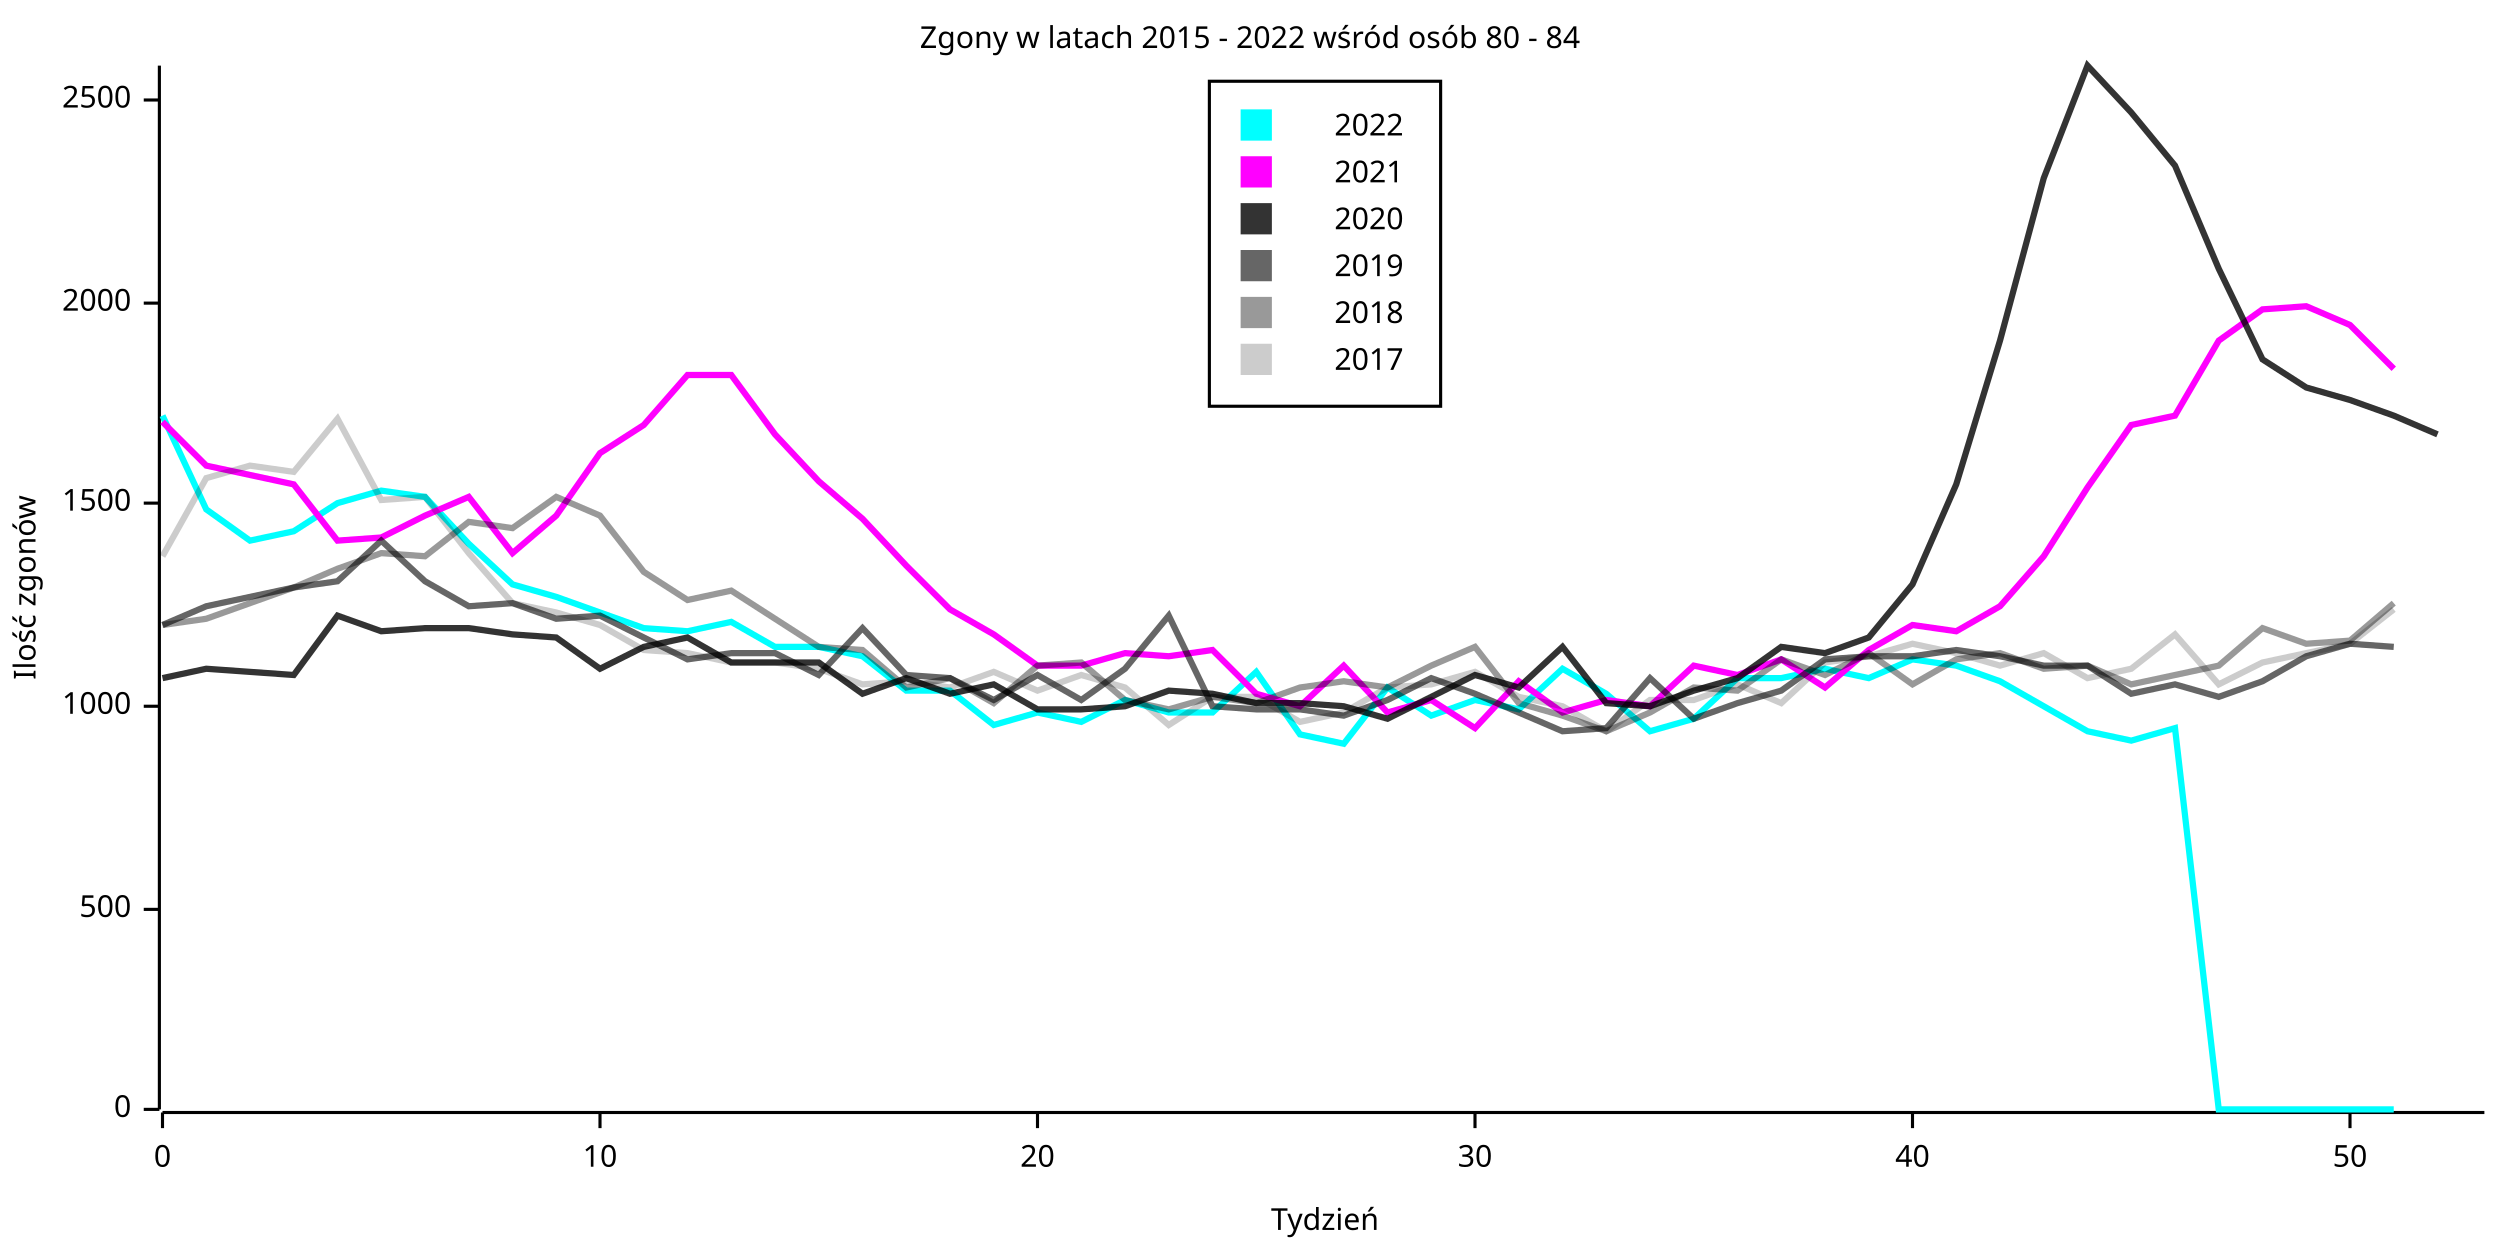
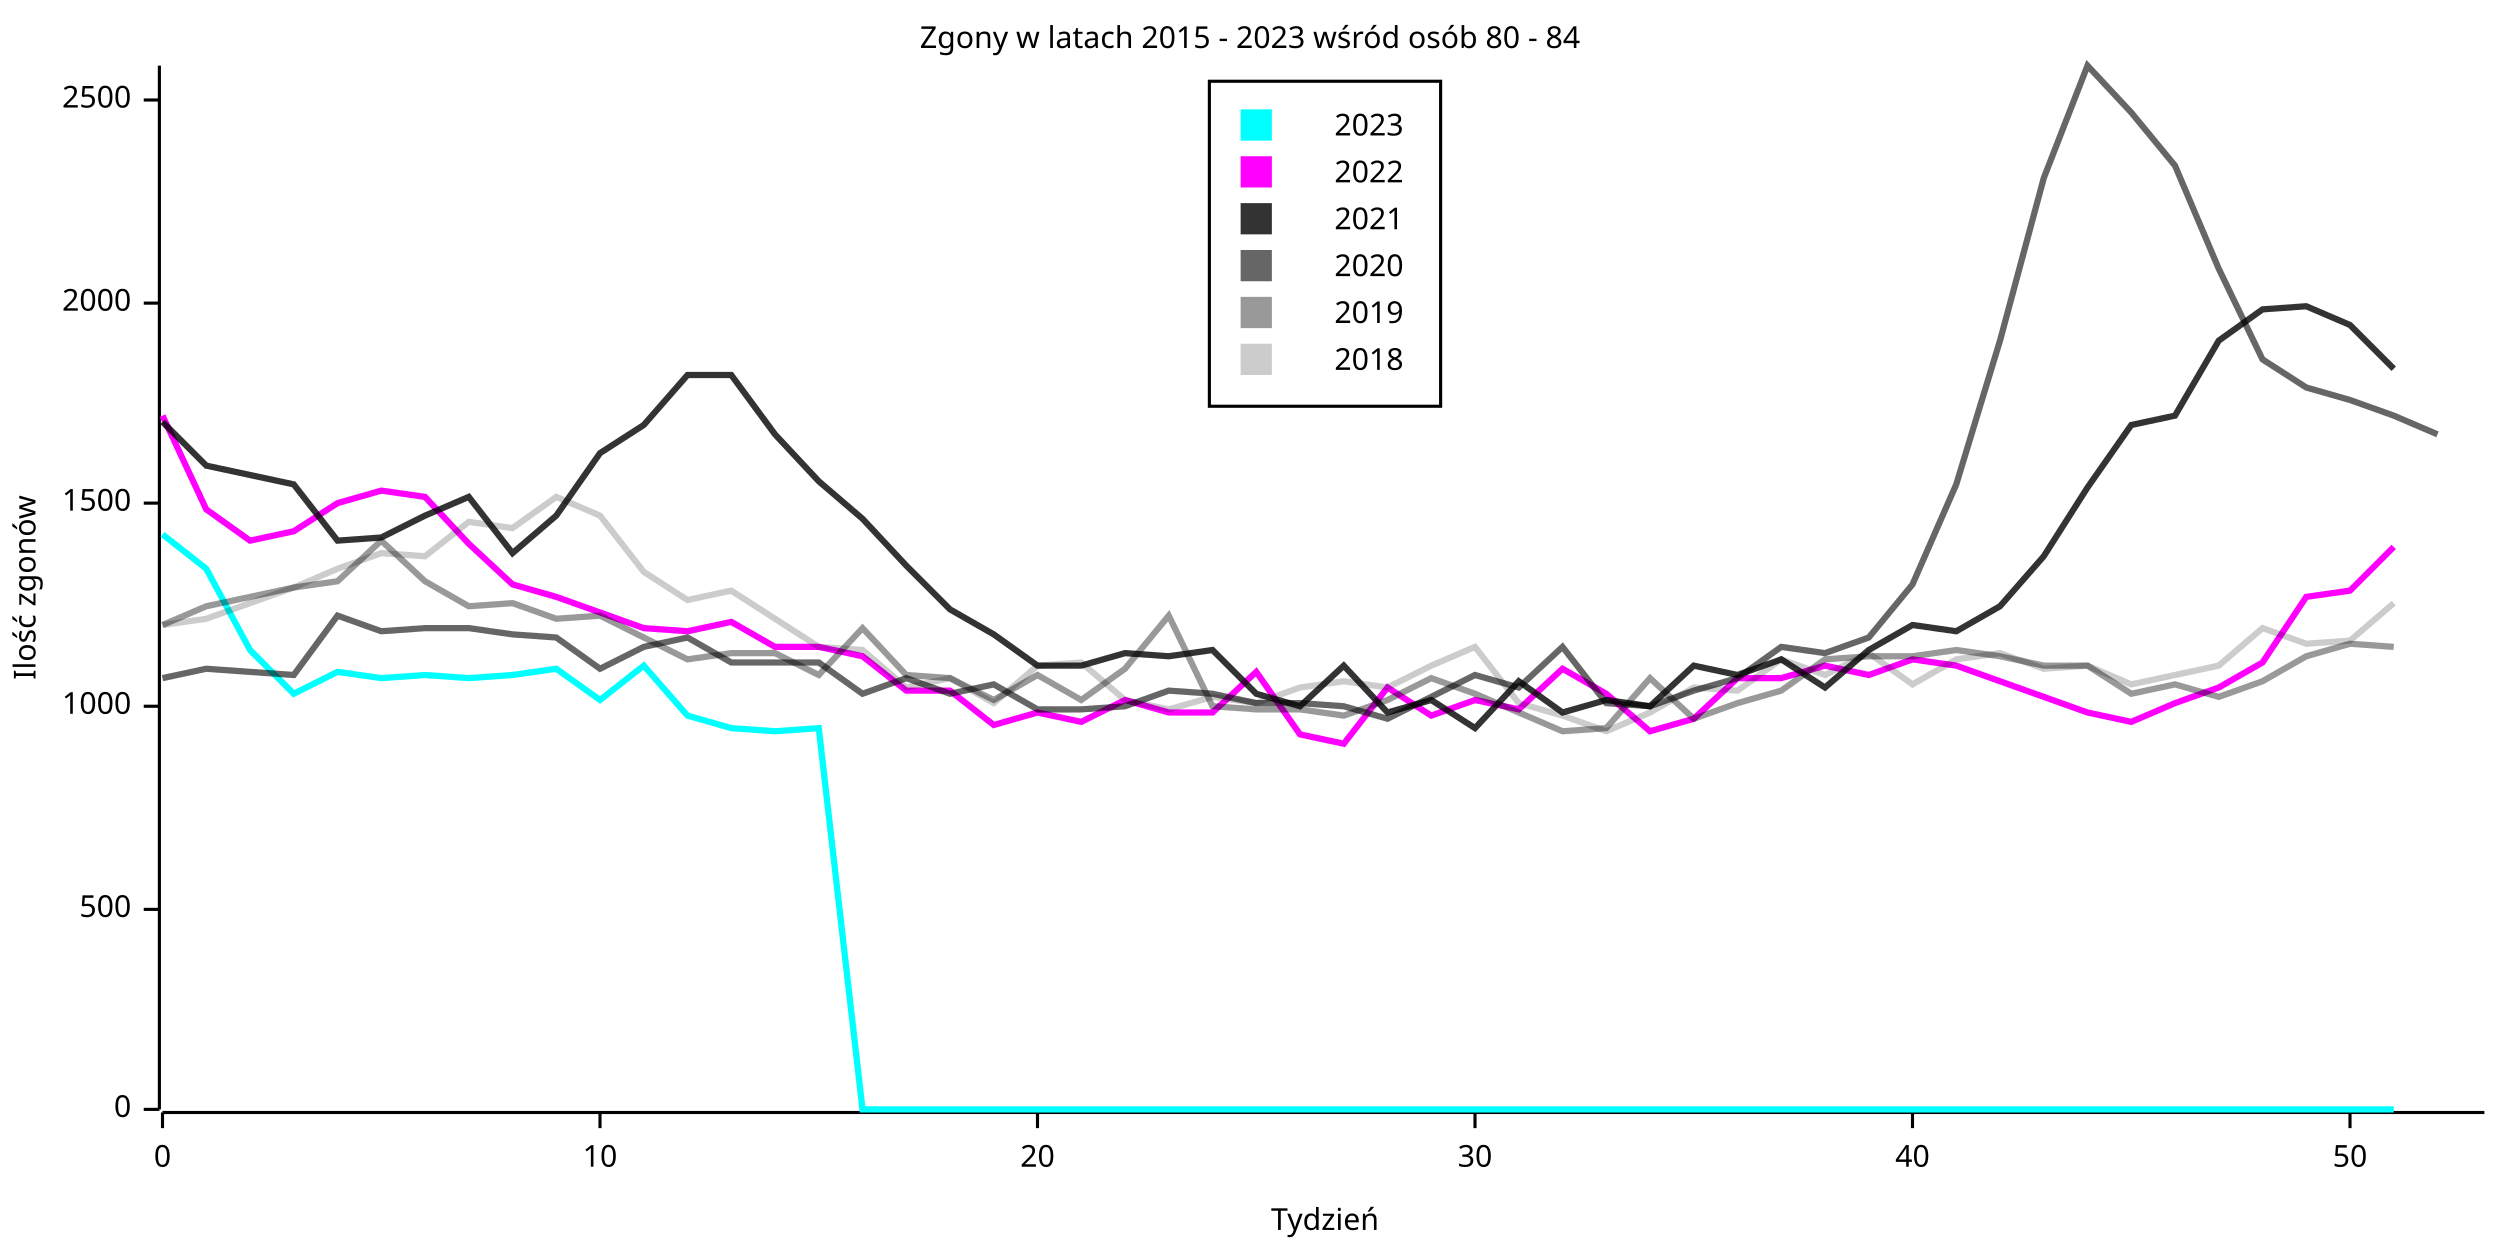
<svg xmlns="http://www.w3.org/2000/svg" width="800" height="400" viewBox="0 0 800 400">
  <rect x="0" y="0" width="800" height="400" opacity="1" fill="#FFFFFF" stroke="none" />
  <text x="400" y="8" dy="0.76em" text-anchor="middle" font-family="sans-serif" font-size="9.677" opacity="1" fill="#000000">
- Zgony w latach 2015 - 2022 wśród osób 80 - 84
+ Zgony w latach 2015 - 2023 wśród osób 80 - 84
</text>
  <text x="4" y="188" dy="0.76em" text-anchor="middle" font-family="sans-serif" font-size="9.677" opacity="1" fill="#000000" transform="rotate(270, 4, 188)">
Ilość zgonów
</text>
  <text x="424" y="396" dy="-0.5ex" text-anchor="middle" font-family="sans-serif" font-size="9.677" opacity="1" fill="#000000">
Tydzień
</text>
  <polyline fill="none" opacity="1" stroke="#000000" stroke-width="1" points="51,21 51,355 " />
  <text x="42" y="355" dy="0.5ex" text-anchor="end" font-family="sans-serif" font-size="9.677" opacity="1" fill="#000000">
0
</text>
  <polyline fill="none" opacity="1" stroke="#000000" stroke-width="1" points="46,355 51,355 " />
  <text x="42" y="291" dy="0.5ex" text-anchor="end" font-family="sans-serif" font-size="9.677" opacity="1" fill="#000000">
500
</text>
  <polyline fill="none" opacity="1" stroke="#000000" stroke-width="1" points="46,291 51,291 " />
  <text x="42" y="226" dy="0.5ex" text-anchor="end" font-family="sans-serif" font-size="9.677" opacity="1" fill="#000000">
1000
</text>
  <polyline fill="none" opacity="1" stroke="#000000" stroke-width="1" points="46,226 51,226 " />
  <text x="42" y="161" dy="0.5ex" text-anchor="end" font-family="sans-serif" font-size="9.677" opacity="1" fill="#000000">
1500
</text>
  <polyline fill="none" opacity="1" stroke="#000000" stroke-width="1" points="46,161 51,161 " />
  <text x="42" y="97" dy="0.5ex" text-anchor="end" font-family="sans-serif" font-size="9.677" opacity="1" fill="#000000">
2000
</text>
  <polyline fill="none" opacity="1" stroke="#000000" stroke-width="1" points="46,97 51,97 " />
  <text x="42" y="32" dy="0.5ex" text-anchor="end" font-family="sans-serif" font-size="9.677" opacity="1" fill="#000000">
2500
</text>
  <polyline fill="none" opacity="1" stroke="#000000" stroke-width="1" points="46,32 51,32 " />
  <polyline fill="none" opacity="1" stroke="#000000" stroke-width="1" points="52,356 795,356 " />
  <text x="52" y="366" dy="0.76em" text-anchor="middle" font-family="sans-serif" font-size="9.677" opacity="1" fill="#000000">
0
</text>
  <polyline fill="none" opacity="1" stroke="#000000" stroke-width="1" points="52,356 52,361 " />
  <text x="192" y="366" dy="0.76em" text-anchor="middle" font-family="sans-serif" font-size="9.677" opacity="1" fill="#000000">
10
</text>
  <polyline fill="none" opacity="1" stroke="#000000" stroke-width="1" points="192,356 192,361 " />
  <text x="332" y="366" dy="0.76em" text-anchor="middle" font-family="sans-serif" font-size="9.677" opacity="1" fill="#000000">
20
</text>
  <polyline fill="none" opacity="1" stroke="#000000" stroke-width="1" points="332,356 332,361 " />
  <text x="472" y="366" dy="0.76em" text-anchor="middle" font-family="sans-serif" font-size="9.677" opacity="1" fill="#000000">
30
</text>
  <polyline fill="none" opacity="1" stroke="#000000" stroke-width="1" points="472,356 472,361 " />
  <text x="612" y="366" dy="0.76em" text-anchor="middle" font-family="sans-serif" font-size="9.677" opacity="1" fill="#000000">
40
</text>
  <polyline fill="none" opacity="1" stroke="#000000" stroke-width="1" points="612,356 612,361 " />
  <text x="752" y="366" dy="0.76em" text-anchor="middle" font-family="sans-serif" font-size="9.677" opacity="1" fill="#000000">
50
</text>
  <polyline fill="none" opacity="1" stroke="#000000" stroke-width="1" points="752,356 752,361 " />
-   <polyline fill="none" opacity="1" stroke="#00FFFF" stroke-width="2" points="52,133 66,163 80,173 94,170 108,161 122,157 136,159 150,174 164,187 178,191 192,196 206,201 220,202 234,199 248,207 262,207 276,210 290,221 304,221 318,232 332,228 346,231 360,224 374,228 388,228 402,215 416,235 430,238 444,220 458,229 472,224 486,227 500,214 514,222 528,234 542,230 556,217 570,217 584,214 598,217 612,211 626,213 640,218 654,226 668,234 682,237 696,233 710,355 724,355 738,355 752,355 766,355 " />
-   <polyline fill="none" opacity="1" stroke="#FF00FF" stroke-width="2" points="52,135 66,149 80,152 94,155 108,173 122,172 136,165 150,159 164,177 178,165 192,145 206,136 220,120 234,120 248,139 262,154 276,166 290,181 304,195 318,203 332,213 346,213 360,209 374,210 388,208 402,222 416,226 430,213 444,228 458,224 472,233 486,218 500,228 514,224 528,226 542,213 556,216 570,211 584,220 598,208 612,200 626,202 640,194 654,178 668,156 682,136 696,133 710,109 724,99 738,98 752,104 766,118 " />
-   <polyline fill="none" opacity="0.8" stroke="#000000" stroke-width="2" points="52,217 66,214 80,215 94,216 108,197 122,202 136,201 150,201 164,203 178,204 192,214 206,207 220,204 234,212 248,212 262,212 276,222 290,217 304,222 318,219 332,227 346,227 360,226 374,221 388,222 402,225 416,225 430,226 444,230 458,223 472,216 486,220 500,207 514,225 528,226 542,221 556,217 570,207 584,209 598,204 612,187 626,155 640,109 654,57 668,21 682,36 696,53 710,86 724,115 738,124 752,128 766,133 780,139 " />
-   <polyline fill="none" opacity="0.6" stroke="#000000" stroke-width="2" points="52,200 66,194 80,191 94,188 108,186 122,173 136,186 150,194 164,193 178,198 192,197 206,204 220,211 234,209 248,209 262,216 276,201 290,216 304,217 318,224 332,216 346,224 360,214 374,197 388,226 402,227 416,227 430,229 444,224 458,217 472,222 486,228 500,234 514,233 528,217 542,230 556,225 570,221 584,211 598,210 612,210 626,208 640,210 654,213 668,213 682,222 696,219 710,223 724,218 738,210 752,206 766,207 " />
-   <polyline fill="none" opacity="0.4" stroke="#000000" stroke-width="2" points="52,200 66,198 80,193 94,188 108,182 122,177 136,178 150,167 164,169 178,159 192,165 206,183 220,192 234,189 248,198 262,207 276,208 290,220 304,217 318,225 332,213 346,212 360,224 374,227 388,223 402,225 416,220 430,218 444,220 458,213 472,207 486,225 500,229 514,234 528,228 542,220 556,221 570,211 584,216 598,209 612,219 626,211 640,209 654,214 668,213 682,219 696,216 710,213 724,201 738,206 752,205 766,193 " />
-   <polyline fill="none" opacity="0.2" stroke="#000000" stroke-width="2" points="52,178 66,153 80,149 94,151 108,134 122,160 136,159 150,177 164,193 178,196 192,200 206,208 220,209 234,212 248,212 262,214 276,219 290,218 304,220 318,215 332,221 346,216 360,220 374,232 388,223 402,223 416,231 430,228 444,220 458,219 472,215 486,223 500,226 514,234 528,224 542,224 556,219 570,225 584,212 598,210 612,206 626,209 640,213 654,209 668,217 682,214 696,203 710,219 724,212 738,209 752,206 766,195 " />
+   <polyline fill="none" opacity="1" stroke="#00FFFF" stroke-width="2" points="52,171 66,182 80,208 94,222 108,215 122,217 136,216 150,217 164,216 178,214 192,224 206,213 220,229 234,233 248,234 262,233 276,355 290,355 304,355 318,355 332,355 346,355 360,355 374,355 388,355 402,355 416,355 430,355 444,355 458,355 472,355 486,355 500,355 514,355 528,355 542,355 556,355 570,355 584,355 598,355 612,355 626,355 640,355 654,355 668,355 682,355 696,355 710,355 724,355 738,355 752,355 766,355 " />
+   <polyline fill="none" opacity="1" stroke="#FF00FF" stroke-width="2" points="52,133 66,163 80,173 94,170 108,161 122,157 136,159 150,174 164,187 178,191 192,196 206,201 220,202 234,199 248,207 262,207 276,210 290,221 304,221 318,232 332,228 346,231 360,224 374,228 388,228 402,215 416,235 430,238 444,220 458,229 472,224 486,227 500,214 514,222 528,234 542,230 556,217 570,217 584,213 598,216 612,211 626,213 640,218 654,223 668,228 682,231 696,225 710,220 724,212 738,191 752,189 766,175 " />
+   <polyline fill="none" opacity="0.8" stroke="#000000" stroke-width="2" points="52,135 66,149 80,152 94,155 108,173 122,172 136,165 150,159 164,177 178,165 192,145 206,136 220,120 234,120 248,139 262,154 276,166 290,181 304,195 318,203 332,213 346,213 360,209 374,210 388,208 402,222 416,226 430,213 444,228 458,224 472,233 486,218 500,228 514,224 528,226 542,213 556,216 570,211 584,220 598,208 612,200 626,202 640,194 654,178 668,156 682,136 696,133 710,109 724,99 738,98 752,104 766,118 " />
+   <polyline fill="none" opacity="0.6" stroke="#000000" stroke-width="2" points="52,217 66,214 80,215 94,216 108,197 122,202 136,201 150,201 164,203 178,204 192,214 206,207 220,204 234,212 248,212 262,212 276,222 290,217 304,222 318,219 332,227 346,227 360,226 374,221 388,222 402,225 416,225 430,226 444,230 458,223 472,216 486,220 500,207 514,225 528,226 542,221 556,217 570,207 584,209 598,204 612,187 626,155 640,109 654,57 668,21 682,36 696,53 710,86 724,115 738,124 752,128 766,133 780,139 " />
+   <polyline fill="none" opacity="0.4" stroke="#000000" stroke-width="2" points="52,200 66,194 80,191 94,188 108,186 122,173 136,186 150,194 164,193 178,198 192,197 206,204 220,211 234,209 248,209 262,216 276,201 290,216 304,217 318,224 332,216 346,224 360,214 374,197 388,226 402,227 416,227 430,229 444,224 458,217 472,222 486,228 500,234 514,233 528,217 542,230 556,225 570,221 584,211 598,210 612,210 626,208 640,210 654,213 668,213 682,222 696,219 710,223 724,218 738,210 752,206 766,207 " />
+   <polyline fill="none" opacity="0.2" stroke="#000000" stroke-width="2" points="52,200 66,198 80,193 94,188 108,182 122,177 136,178 150,167 164,169 178,159 192,165 206,183 220,192 234,189 248,198 262,207 276,208 290,220 304,217 318,225 332,213 346,212 360,224 374,227 388,223 402,225 416,220 430,218 444,220 458,213 472,207 486,225 500,229 514,234 528,228 542,220 556,221 570,211 584,216 598,209 612,219 626,211 640,209 654,214 668,213 682,219 696,216 710,213 724,201 738,206 752,205 766,193 " />
  <rect x="387" y="26" width="74" height="104" opacity="1" fill="none" stroke="#000000" />
  <text x="427" y="36" dy="0.76em" text-anchor="start" font-family="sans-serif" font-size="9.677" opacity="1" fill="#000000">
+ 2023
+ </text>
+   <text x="427" y="51" dy="0.76em" text-anchor="start" font-family="sans-serif" font-size="9.677" opacity="1" fill="#000000">
2022
</text>
-   <text x="427" y="51" dy="0.76em" text-anchor="start" font-family="sans-serif" font-size="9.677" opacity="1" fill="#000000">
+   <text x="427" y="66" dy="0.76em" text-anchor="start" font-family="sans-serif" font-size="9.677" opacity="1" fill="#000000">
2021
</text>
-   <text x="427" y="66" dy="0.76em" text-anchor="start" font-family="sans-serif" font-size="9.677" opacity="1" fill="#000000">
+   <text x="427" y="81" dy="0.76em" text-anchor="start" font-family="sans-serif" font-size="9.677" opacity="1" fill="#000000">
2020
</text>
-   <text x="427" y="81" dy="0.76em" text-anchor="start" font-family="sans-serif" font-size="9.677" opacity="1" fill="#000000">
+   <text x="427" y="96" dy="0.76em" text-anchor="start" font-family="sans-serif" font-size="9.677" opacity="1" fill="#000000">
2019
</text>
-   <text x="427" y="96" dy="0.76em" text-anchor="start" font-family="sans-serif" font-size="9.677" opacity="1" fill="#000000">
+   <text x="427" y="111" dy="0.76em" text-anchor="start" font-family="sans-serif" font-size="9.677" opacity="1" fill="#000000">
2018
- </text>
-   <text x="427" y="111" dy="0.76em" text-anchor="start" font-family="sans-serif" font-size="9.677" opacity="1" fill="#000000">
- 2017
</text>
  <rect x="397" y="35" width="10" height="10" opacity="1" fill="#00FFFF" stroke="none" />
  <rect x="397" y="50" width="10" height="10" opacity="1" fill="#FF00FF" stroke="none" />
  <rect x="397" y="65" width="10" height="10" opacity="0.8" fill="#000000" stroke="none" />
  <rect x="397" y="80" width="10" height="10" opacity="0.6" fill="#000000" stroke="none" />
  <rect x="397" y="95" width="10" height="10" opacity="0.4" fill="#000000" stroke="none" />
  <rect x="397" y="110" width="10" height="10" opacity="0.2" fill="#000000" stroke="none" />
</svg>
